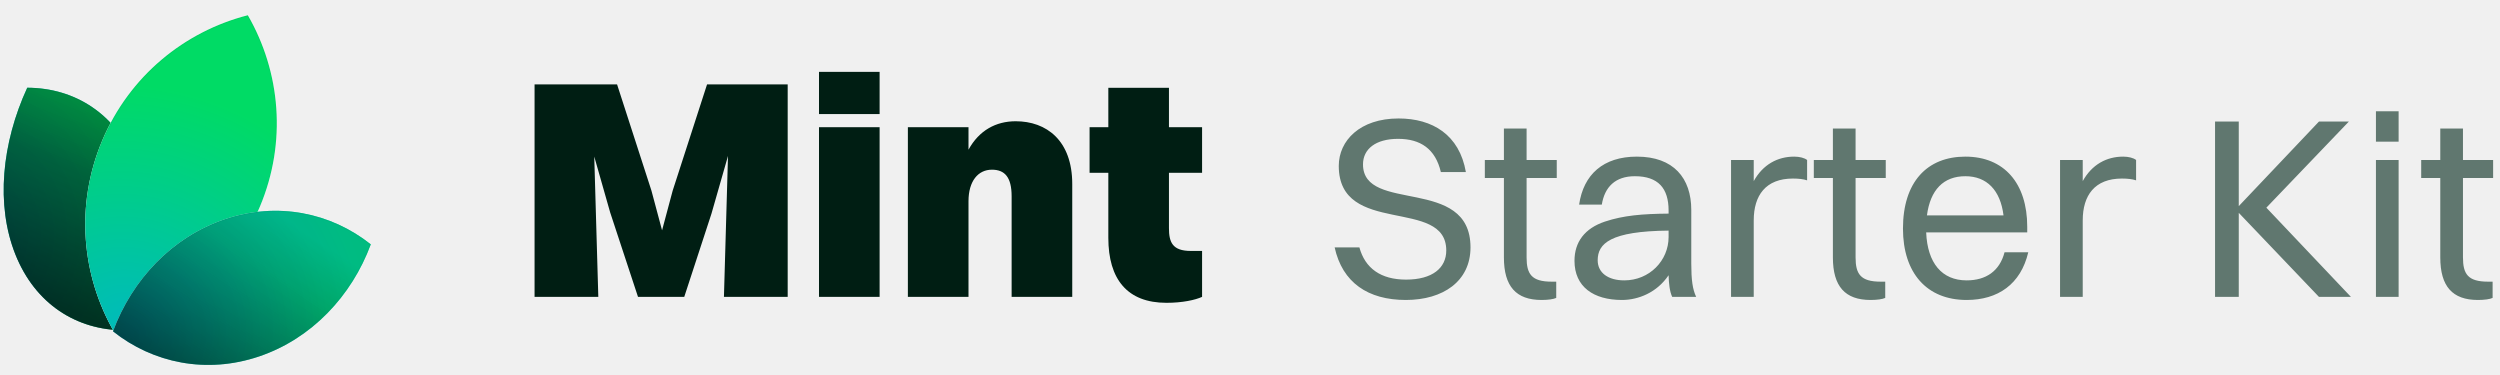
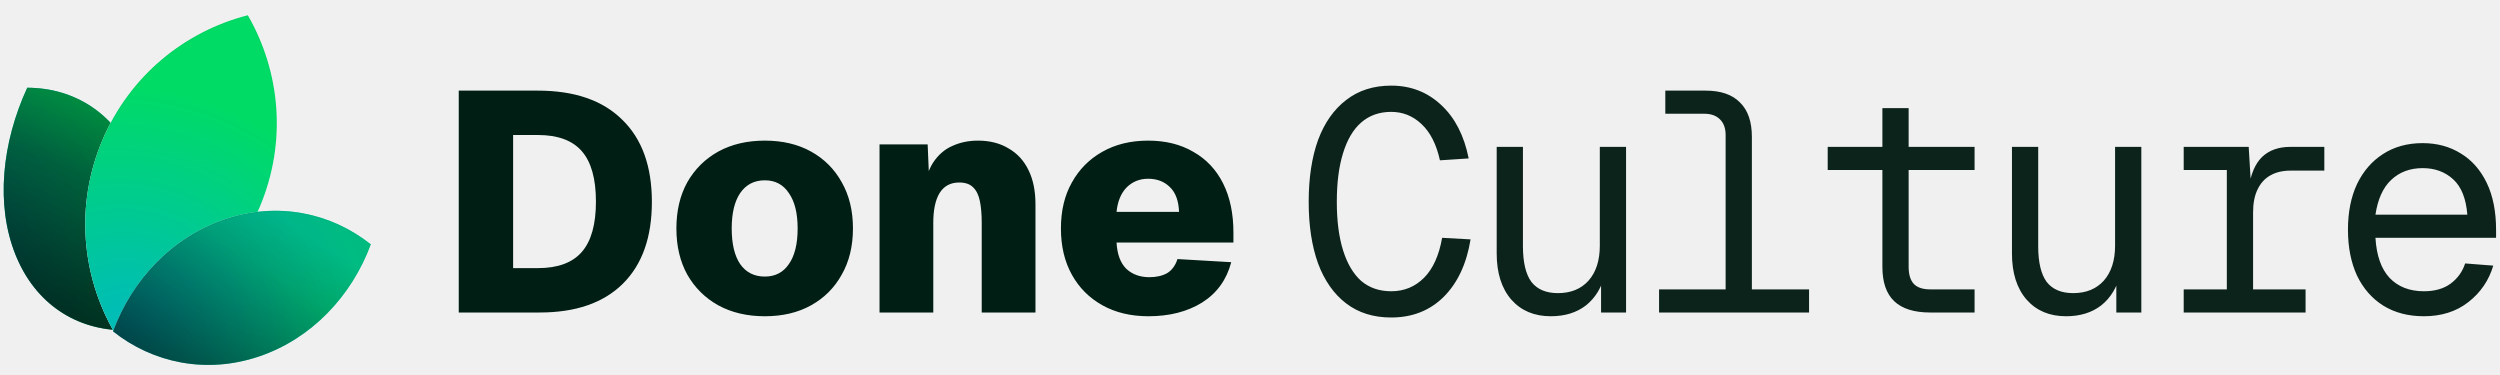
<svg xmlns="http://www.w3.org/2000/svg" width="160" height="24" viewBox="0 0 160 24" fill="none">
-   <path d="M7.953 21.139C4.896 21.13 2.255 19.458 0.987 16.29C-0.28 13.121 0.109 9.163 1.744 5.615C4.801 5.624 7.442 7.296 8.71 10.465C9.977 13.633 9.588 17.591 7.953 21.139Z" fill="white" />
-   <path d="M7.953 21.139C4.896 21.13 2.255 19.458 0.987 16.29C-0.28 13.121 0.109 9.163 1.744 5.615C4.801 5.624 7.442 7.296 8.71 10.465C9.977 13.633 9.588 17.591 7.953 21.139Z" fill="url(#paint0_radial_115_86)" />
-   <path d="M7.953 21.139C4.896 21.13 2.255 19.458 0.987 16.29C-0.28 13.121 0.109 9.163 1.744 5.615C4.801 5.624 7.442 7.296 8.71 10.465C9.977 13.633 9.588 17.591 7.953 21.139Z" fill="black" fill-opacity="0.5" style="mix-blend-mode:hard-light" />
-   <path d="M7.953 21.139C4.896 21.13 2.255 19.458 0.987 16.29C-0.28 13.121 0.109 9.163 1.744 5.615C4.801 5.624 7.442 7.296 8.71 10.465C9.977 13.633 9.588 17.591 7.953 21.139Z" fill="url(#paint1_linear_115_86)" fill-opacity="0.5" style="mix-blend-mode:hard-light" />
-   <path d="M7.935 21.111C4.897 21.096 2.274 19.431 1.013 16.279C-0.248 13.124 0.136 9.182 1.762 5.643C4.8 5.659 7.423 7.324 8.684 10.476C9.945 13.63 9.561 17.572 7.935 21.111Z" stroke="url(#paint2_linear_115_86)" stroke-opacity="0.05" stroke-width="0.056" />
-   <path d="M7.31 21.257C11.354 20.221 14.884 17.375 16.628 13.236C18.373 9.097 17.945 4.587 15.86 0.976C11.816 2.012 8.287 4.858 6.542 8.998C4.797 13.137 5.225 17.646 7.31 21.257Z" fill="white" />
-   <path d="M7.31 21.257C11.354 20.221 14.884 17.375 16.628 13.236C18.373 9.097 17.945 4.587 15.86 0.976C11.816 2.012 8.287 4.858 6.542 8.998C4.797 13.137 5.225 17.646 7.31 21.257Z" fill="url(#paint3_radial_115_86)" />
-   <path d="M16.602 13.225C14.864 17.349 11.351 20.187 7.324 21.225C5.253 17.624 4.829 13.132 6.568 9.009C8.306 4.885 11.819 2.047 15.846 1.009C17.918 4.61 18.341 9.101 16.602 13.225Z" stroke="url(#paint4_linear_115_86)" stroke-opacity="0.05" stroke-width="0.056" />
-   <path d="M7.234 21.207C9.789 23.237 13.21 23.951 16.577 22.814C19.944 21.677 22.506 18.945 23.73 15.638C21.175 13.608 17.754 12.894 14.387 14.031C11.02 15.168 8.458 17.901 7.234 21.207Z" fill="white" />
-   <path d="M7.234 21.207C9.789 23.237 13.21 23.951 16.577 22.814C19.944 21.677 22.506 18.945 23.73 15.638C21.175 13.608 17.754 12.894 14.387 14.031C11.02 15.168 8.458 17.901 7.234 21.207Z" fill="url(#paint5_radial_115_86)" />
-   <path d="M7.234 21.207C9.789 23.237 13.21 23.951 16.577 22.814C19.944 21.677 22.506 18.945 23.73 15.638C21.175 13.608 17.754 12.894 14.387 14.031C11.02 15.168 8.458 17.901 7.234 21.207Z" fill="black" fill-opacity="0.2" style="mix-blend-mode:hard-light" />
-   <path d="M7.234 21.207C9.789 23.237 13.21 23.951 16.577 22.814C19.944 21.677 22.506 18.945 23.73 15.638C21.175 13.608 17.754 12.894 14.387 14.031C11.02 15.168 8.458 17.901 7.234 21.207Z" fill="url(#paint6_linear_115_86)" fill-opacity="0.5" style="mix-blend-mode:hard-light" />
-   <path d="M16.568 22.787C13.218 23.918 9.814 23.212 7.267 21.198C8.492 17.907 11.044 15.189 14.396 14.058C17.747 12.927 21.15 13.633 23.697 15.648C22.472 18.938 19.92 21.656 16.568 22.787Z" stroke="url(#paint7_linear_115_86)" stroke-opacity="0.05" stroke-width="0.056" />
-   <path d="M34.212 19V5.4H39.492L41.692 12.2L42.372 14.74L43.052 12.2L45.252 5.4H50.412V19H46.332L46.592 9.98L45.532 13.68L43.792 19H40.832L39.052 13.6L38.032 10.02L38.292 19H34.212ZM52.416 7.3V4.6H56.295V7.3H52.416ZM52.416 19V8.14H56.295V19H52.416ZM58.104 19V8.14H61.984V9.58C62.664 8.34 63.744 7.76 65.004 7.76C66.964 7.76 68.624 8.98 68.624 11.78V19H64.744V12.56C64.744 11.34 64.304 10.86 63.484 10.86C62.604 10.86 61.984 11.58 61.984 12.88V19H58.104ZM70.933 15.22V11.06H69.733V8.14H70.933V5.62H74.813V8.14H76.933V11.06H74.813V14.6C74.813 15.5 75.033 16.06 76.213 16.06H76.933V19C76.493 19.2 75.673 19.38 74.653 19.38C72.153 19.38 70.933 17.88 70.933 15.22Z" fill="#001E13" />
-   <path d="M87.232 10.519C87.232 13.687 94.112 11.229 94.112 15.832C94.112 17.994 92.364 19.198 89.971 19.198C87.562 19.198 85.912 18.093 85.417 15.832H87.001C87.364 17.169 88.371 17.895 89.987 17.895C91.671 17.895 92.561 17.152 92.561 16.03C92.561 12.598 85.681 15.155 85.681 10.618C85.681 9.001 87.034 7.582 89.509 7.582C91.671 7.582 93.403 8.621 93.816 11.014H92.215C91.868 9.529 90.912 8.886 89.476 8.886C88.057 8.886 87.232 9.529 87.232 10.519ZM96.25 16.476V11.393H95.029V10.239H96.25V8.226H97.702V10.239H99.632V11.393H97.702V16.476C97.702 17.532 98.015 18.026 99.302 18.026H99.599V19.066C99.434 19.148 99.071 19.198 98.659 19.198C97.025 19.198 96.25 18.323 96.25 16.476ZM102.516 13.093H101.064C101.345 11.162 102.615 10.024 104.76 10.024C107.103 10.024 108.242 11.393 108.242 13.44V16.888C108.242 17.895 108.324 18.521 108.555 19H107.021C106.856 18.654 106.806 18.142 106.79 17.614C106.047 18.72 104.859 19.198 103.803 19.198C101.988 19.198 100.767 18.357 100.767 16.69C100.767 15.486 101.427 14.611 102.714 14.182C103.902 13.786 105.107 13.687 106.79 13.671V13.473C106.79 12.053 106.13 11.278 104.628 11.278C103.374 11.278 102.698 11.971 102.516 13.093ZM102.252 16.657C102.252 17.465 102.929 17.944 103.952 17.944C105.569 17.944 106.79 16.674 106.79 15.172V14.759C103.061 14.793 102.252 15.585 102.252 16.657ZM110.787 19V10.239H112.239V11.591C112.833 10.519 113.774 10.024 114.83 10.024C115.176 10.024 115.49 10.107 115.655 10.239V11.542C115.407 11.46 115.094 11.427 114.747 11.427C112.998 11.427 112.239 12.515 112.239 14.1V19H110.787ZM117.305 16.476V11.393H116.084V10.239H117.305V8.226H118.757V10.239H120.688V11.393H118.757V16.476C118.757 17.532 119.071 18.026 120.358 18.026H120.655V19.066C120.49 19.148 120.127 19.198 119.714 19.198C118.081 19.198 117.305 18.323 117.305 16.476ZM129.809 16.145C129.33 18.192 127.862 19.198 125.865 19.198C123.324 19.198 121.79 17.482 121.79 14.627C121.79 11.658 123.324 10.024 125.783 10.024C128.258 10.024 129.743 11.723 129.743 14.512V14.875H123.275C123.357 16.838 124.281 17.944 125.865 17.944C127.103 17.944 127.977 17.35 128.291 16.145H129.809ZM125.783 11.278C124.38 11.278 123.539 12.152 123.324 13.786H128.225C128.027 12.169 127.152 11.278 125.783 11.278ZM131.843 19V10.239H133.295V11.591C133.889 10.519 134.829 10.024 135.885 10.024C136.232 10.024 136.545 10.107 136.71 10.239V11.542C136.463 11.46 136.149 11.427 135.803 11.427C134.054 11.427 133.295 12.515 133.295 14.1V19H131.843ZM141.763 19V7.78H143.281V13.192L148.413 7.78H150.327L145.047 13.291L150.459 19H148.413L143.281 13.621V19H141.763ZM152.06 9.067V7.12H153.512V9.067H152.06ZM152.06 19V10.239H153.512V19H152.06ZM156.178 16.476V11.393H154.957V10.239H156.178V8.226H157.63V10.239H159.56V11.393H157.63V16.476C157.63 17.532 157.943 18.026 159.23 18.026H159.527V19.066C159.362 19.148 158.999 19.198 158.587 19.198C156.953 19.198 156.178 18.323 156.178 16.476Z" fill="#002719" fill-opacity="0.6" />
+   <g clip-path="url(#clip0_2_18)">
+     <path d="M7.953 21.139C4.896 21.13 2.255 19.458 0.987 16.29C-0.28 13.121 0.109 9.163 1.744 5.615C4.801 5.624 7.442 7.296 8.71 10.465C9.977 13.633 9.588 17.591 7.953 21.139Z" fill="white" />
+     <path d="M7.953 21.139C4.896 21.13 2.255 19.458 0.987 16.29C-0.28 13.121 0.109 9.163 1.744 5.615C4.801 5.624 7.442 7.296 8.71 10.465C9.977 13.633 9.588 17.591 7.953 21.139Z" fill="url(#paint0_radial_2_18)" />
+     <g style="mix-blend-mode:hard-light">
+       <path d="M7.953 21.139C4.896 21.13 2.255 19.458 0.987 16.29C-0.28 13.121 0.109 9.163 1.744 5.615C4.801 5.624 7.442 7.296 8.71 10.465C9.977 13.633 9.588 17.591 7.953 21.139Z" fill="black" fill-opacity="0.5" />
+     </g>
+     <path style="mix-blend-mode:hard-light" d="M7.953 21.139C4.896 21.13 2.255 19.458 0.987 16.29C-0.28 13.121 0.109 9.163 1.744 5.615C4.801 5.624 7.442 7.296 8.71 10.465C9.977 13.633 9.588 17.591 7.953 21.139Z" fill="url(#paint1_linear_2_18)" fill-opacity="0.5" />
+     <path d="M7.935 21.111C4.897 21.096 2.274 19.431 1.013 16.279C-0.248 13.124 0.136 9.182 1.762 5.643C4.8 5.659 7.423 7.324 8.684 10.476C9.945 13.63 9.561 17.572 7.935 21.111Z" stroke="url(#paint2_linear_2_18)" stroke-opacity="0.05" stroke-width="0.056" />
+     <path d="M7.31 21.257C11.354 20.221 14.884 17.375 16.628 13.236C18.373 9.097 17.945 4.587 15.86 0.976C11.816 2.012 8.287 4.858 6.542 8.998C4.797 13.137 5.225 17.646 7.31 21.257Z" fill="white" />
+     <path d="M7.31 21.257C11.354 20.221 14.884 17.375 16.628 13.236C18.373 9.097 17.945 4.587 15.86 0.976C11.816 2.012 8.287 4.858 6.542 8.998C4.797 13.137 5.225 17.646 7.31 21.257Z" fill="url(#paint3_radial_2_18)" />
+     <path d="M16.602 13.225C14.864 17.349 11.351 20.187 7.324 21.225C5.253 17.624 4.829 13.132 6.568 9.009C8.306 4.885 11.819 2.047 15.846 1.009C17.918 4.61 18.341 9.101 16.602 13.225Z" stroke="url(#paint4_linear_2_18)" stroke-opacity="0.05" stroke-width="0.056" />
+     <path d="M7.234 21.207C9.789 23.237 13.21 23.951 16.577 22.814C19.944 21.677 22.506 18.945 23.73 15.638C21.175 13.608 17.754 12.894 14.387 14.031C11.02 15.168 8.458 17.901 7.234 21.207Z" fill="white" />
+     <path d="M7.234 21.207C9.789 23.237 13.21 23.951 16.577 22.814C19.944 21.677 22.506 18.945 23.73 15.638C21.175 13.608 17.754 12.894 14.387 14.031C11.02 15.168 8.458 17.901 7.234 21.207Z" fill="url(#paint5_radial_2_18)" />
+     <g style="mix-blend-mode:hard-light">
+       <path d="M7.234 21.207C9.789 23.237 13.21 23.951 16.577 22.814C19.944 21.677 22.506 18.945 23.73 15.638C21.175 13.608 17.754 12.894 14.387 14.031C11.02 15.168 8.458 17.901 7.234 21.207Z" fill="black" fill-opacity="0.2" />
+     </g>
+     <path style="mix-blend-mode:hard-light" d="M7.234 21.207C9.789 23.237 13.21 23.951 16.577 22.814C19.944 21.677 22.506 18.945 23.73 15.638C21.175 13.608 17.754 12.894 14.387 14.031C11.02 15.168 8.458 17.901 7.234 21.207Z" fill="url(#paint6_linear_2_18)" fill-opacity="0.5" />
+     <path d="M16.568 22.787C13.218 23.918 9.814 23.212 7.267 21.198C8.492 17.907 11.044 15.189 14.396 14.058C17.747 12.927 21.15 13.633 23.697 15.648C22.472 18.938 19.92 21.656 16.568 22.787Z" stroke="url(#paint7_linear_2_18)" stroke-opacity="0.05" stroke-width="0.056" />
+     <path d="M29.36 20V5.8H34.42C36.767 5.8 38.567 6.42 39.82 7.66C41.087 8.887 41.72 10.64 41.72 12.92C41.72 15.187 41.1 16.933 39.86 18.16C38.62 19.387 36.847 20 34.54 20H29.36ZM32.84 17.16H34.42C35.7 17.16 36.64 16.813 37.24 16.12C37.84 15.427 38.14 14.353 38.14 12.9C38.14 11.447 37.84 10.373 37.24 9.68C36.64 8.987 35.7 8.64 34.42 8.64H32.84V17.16ZM48.949 20.24C47.816 20.24 46.823 20.007 45.969 19.54C45.129 19.073 44.469 18.42 43.989 17.58C43.523 16.74 43.289 15.753 43.289 14.62C43.289 13.487 43.523 12.5 43.989 11.66C44.469 10.82 45.129 10.167 45.969 9.7C46.823 9.233 47.816 9 48.949 9C50.083 9 51.069 9.233 51.909 9.7C52.749 10.167 53.403 10.82 53.869 11.66C54.349 12.5 54.589 13.487 54.589 14.62C54.589 15.753 54.349 16.74 53.869 17.58C53.403 18.42 52.749 19.073 51.909 19.54C51.069 20.007 50.083 20.24 48.949 20.24ZM48.949 17.7C49.616 17.7 50.129 17.433 50.489 16.9C50.863 16.367 51.049 15.607 51.049 14.62C51.049 13.647 50.863 12.893 50.489 12.36C50.129 11.813 49.616 11.54 48.949 11.54C48.269 11.54 47.743 11.813 47.369 12.36C47.009 12.893 46.829 13.647 46.829 14.62C46.829 15.607 47.009 16.367 47.369 16.9C47.743 17.433 48.269 17.7 48.949 17.7ZM56.29 20V9.24H59.37L59.51 12.54L59.09 12.46C59.184 11.607 59.39 10.927 59.71 10.42C60.044 9.913 60.457 9.553 60.95 9.34C61.444 9.113 61.99 9 62.59 9C63.35 9 64.004 9.167 64.55 9.5C65.11 9.82 65.537 10.287 65.83 10.9C66.124 11.5 66.27 12.227 66.27 13.08V20H62.83V14.26C62.83 13.713 62.79 13.247 62.71 12.86C62.63 12.473 62.484 12.18 62.27 11.98C62.07 11.78 61.777 11.68 61.39 11.68C60.83 11.68 60.41 11.907 60.13 12.36C59.864 12.8 59.73 13.433 59.73 14.26V20H56.29ZM73.499 20.24C72.379 20.24 71.399 20.007 70.559 19.54C69.719 19.073 69.065 18.42 68.599 17.58C68.132 16.74 67.899 15.753 67.899 14.62C67.899 13.487 68.132 12.507 68.599 11.68C69.065 10.84 69.712 10.187 70.539 9.72C71.379 9.24 72.359 9 73.479 9C74.599 9 75.565 9.24 76.379 9.72C77.205 10.187 77.839 10.86 78.279 11.74C78.719 12.62 78.939 13.667 78.939 14.88V15.52H71.459C71.499 16.267 71.705 16.827 72.079 17.2C72.465 17.56 72.959 17.74 73.559 17.74C74.012 17.74 74.392 17.653 74.699 17.48C75.005 17.293 75.225 16.993 75.359 16.58L78.799 16.78C78.505 17.9 77.885 18.76 76.939 19.36C75.992 19.947 74.845 20.24 73.499 20.24ZM71.459 13.56H75.459C75.432 12.853 75.239 12.327 74.879 11.98C74.519 11.62 74.052 11.44 73.479 11.44C72.932 11.44 72.472 11.627 72.099 12C71.739 12.373 71.525 12.893 71.459 13.56Z" fill="#001E13" />
+     <path d="M89.036 20.32C87.903 20.32 86.943 20.02 86.156 19.42C85.369 18.82 84.769 17.967 84.356 16.86C83.956 15.753 83.756 14.44 83.756 12.92C83.756 11.387 83.956 10.067 84.356 8.96C84.769 7.853 85.369 7 86.156 6.4C86.943 5.787 87.903 5.48 89.036 5.48C90.289 5.48 91.356 5.893 92.236 6.72C93.116 7.533 93.703 8.673 93.996 10.14L92.156 10.26C91.929 9.233 91.536 8.46 90.976 7.94C90.429 7.42 89.783 7.16 89.036 7.16C88.276 7.16 87.636 7.387 87.116 7.84C86.609 8.28 86.223 8.933 85.956 9.8C85.689 10.653 85.556 11.693 85.556 12.92C85.556 14.133 85.689 15.167 85.956 16.02C86.223 16.873 86.609 17.527 87.116 17.98C87.636 18.42 88.276 18.64 89.036 18.64C89.863 18.64 90.563 18.353 91.136 17.78C91.709 17.207 92.096 16.353 92.296 15.22L94.116 15.32C93.863 16.88 93.289 18.107 92.396 19C91.503 19.88 90.383 20.32 89.036 20.32ZM99.248 20.24C98.195 20.24 97.355 19.887 96.728 19.18C96.102 18.46 95.788 17.473 95.788 16.22V9.4H97.468V15.76C97.468 16.787 97.648 17.547 98.008 18.04C98.382 18.52 98.948 18.76 99.708 18.76C100.535 18.76 101.188 18.493 101.668 17.96C102.148 17.413 102.388 16.667 102.388 15.72V9.4H104.068V20H102.468V17.38L102.728 17.52C102.515 18.387 102.108 19.06 101.508 19.54C100.908 20.007 100.155 20.24 99.248 20.24ZM110.44 20V8.64C110.44 8.213 110.32 7.88 110.08 7.64C109.84 7.4 109.507 7.28 109.08 7.28H106.58V5.8H109.16C110.134 5.8 110.867 6.053 111.36 6.56C111.867 7.053 112.12 7.787 112.12 8.76V20H110.44ZM106.18 20V18.52H115.78V20H106.18ZM123.533 20C122.506 20 121.739 19.76 121.233 19.28C120.726 18.8 120.473 18.067 120.473 17.08V6.92H122.153V17.08C122.153 17.573 122.266 17.94 122.493 18.18C122.719 18.407 123.066 18.52 123.533 18.52H126.373V20H123.533ZM116.973 10.88V9.4H126.373V10.88H116.973ZM132.225 20.24C131.172 20.24 130.332 19.887 129.705 19.18C129.078 18.46 128.765 17.473 128.765 16.22V9.4H130.445V15.76C130.445 16.787 130.625 17.547 130.985 18.04C131.358 18.52 131.925 18.76 132.685 18.76C133.512 18.76 134.165 18.493 134.645 17.96C135.125 17.413 135.365 16.667 135.365 15.72V9.4H137.045V20H135.445V17.38L135.705 17.52C135.492 18.387 135.085 19.06 134.485 19.54C133.885 20.007 133.132 20.24 132.225 20.24ZM142.517 20V9.4H143.917L144.077 12.08L143.917 12.04C144.05 11.133 144.337 10.467 144.777 10.04C145.23 9.613 145.83 9.4 146.577 9.4H148.757V10.92H146.597C146.077 10.92 145.637 11.027 145.277 11.24C144.93 11.44 144.664 11.74 144.477 12.14C144.29 12.527 144.197 13.013 144.197 13.6V20H142.517ZM139.757 20V18.52H147.557V20H139.757ZM139.757 10.88V9.4H143.437V10.88H139.757ZM155.129 20.24C154.129 20.24 153.263 20.013 152.529 19.56C151.809 19.107 151.249 18.467 150.849 17.64C150.463 16.8 150.269 15.82 150.269 14.7C150.269 13.58 150.463 12.607 150.849 11.78C151.249 10.953 151.803 10.313 152.509 9.86C153.229 9.393 154.076 9.16 155.049 9.16C155.969 9.16 156.783 9.38 157.489 9.82C158.196 10.247 158.749 10.873 159.149 11.7C159.549 12.527 159.749 13.533 159.749 14.72V15.22H152.029C152.096 16.353 152.396 17.207 152.929 17.78C153.476 18.353 154.209 18.64 155.129 18.64C155.823 18.64 156.389 18.48 156.829 18.16C157.283 17.827 157.596 17.393 157.769 16.86L159.569 17C159.289 17.947 158.756 18.727 157.969 19.34C157.196 19.94 156.249 20.24 155.129 20.24ZM152.029 13.74H157.909C157.829 12.713 157.529 11.96 157.009 11.48C156.489 11 155.836 10.76 155.049 10.76C154.236 10.76 153.563 11.013 153.029 11.52C152.509 12.013 152.176 12.753 152.029 13.74Z" fill="#0C231B" />
+   </g>
  <defs>
-     <radialGradient id="paint0_radial_115_86" cx="0" cy="0" r="1" gradientUnits="userSpaceOnUse" gradientTransform="translate(-3.00503 15.023) rotate(-10.029) scale(17.9572 17.784)">
+     <radialGradient id="paint0_radial_2_18" cx="0" cy="0" r="1" gradientUnits="userSpaceOnUse" gradientTransform="translate(-3.00504 15.023) rotate(-10.029) scale(17.9572 17.784)">
      <stop stop-color="#00B0BB" />
      <stop offset="1" stop-color="#00DB65" />
    </radialGradient>
-     <linearGradient id="paint1_linear_115_86" x1="7.39" y1="4.813" x2="1.63" y2="18.689" gradientUnits="userSpaceOnUse">
+     <linearGradient id="paint1_linear_2_18" x1="7.39" y1="4.813" x2="1.63" y2="18.689" gradientUnits="userSpaceOnUse">
      <stop stop-color="#18E299" />
      <stop offset="1" />
    </linearGradient>
-     <linearGradient id="paint2_linear_115_86" x1="7.948" y1="8.016" x2="1.761" y2="18.746" gradientUnits="userSpaceOnUse">
+     <linearGradient id="paint2_linear_2_18" x1="7.948" y1="8.016" x2="1.761" y2="18.746" gradientUnits="userSpaceOnUse">
      <stop />
      <stop offset="1" stop-opacity="0" />
    </linearGradient>
-     <radialGradient id="paint3_radial_115_86" cx="0" cy="0" r="1" gradientUnits="userSpaceOnUse" gradientTransform="translate(8.11404 20.8822) rotate(-75.7542) scale(21.6246 23.7772)">
+     <radialGradient id="paint3_radial_2_18" cx="0" cy="0" r="1" gradientUnits="userSpaceOnUse" gradientTransform="translate(8.11404 20.8822) rotate(-75.7542) scale(21.6246 23.7772)">
      <stop stop-color="#00BBBB" />
      <stop offset="0.713" stop-color="#00DB65" />
    </radialGradient>
-     <linearGradient id="paint4_linear_115_86" x1="7.602" y1="5.871" x2="15.556" y2="16.372" gradientUnits="userSpaceOnUse">
+     <linearGradient id="paint4_linear_2_18" x1="7.602" y1="5.871" x2="15.556" y2="16.372" gradientUnits="userSpaceOnUse">
      <stop />
      <stop offset="1" stop-opacity="0" />
    </linearGradient>
-     <radialGradient id="paint5_radial_115_86" cx="0" cy="0" r="1" gradientUnits="userSpaceOnUse" gradientTransform="translate(7.84537 21.5181) rotate(-20.3525) scale(18.5603 17.32)">
+     <radialGradient id="paint5_radial_2_18" cx="0" cy="0" r="1" gradientUnits="userSpaceOnUse" gradientTransform="translate(7.84536 21.5181) rotate(-20.3525) scale(18.5603 17.32)">
      <stop stop-color="#00B0BB" />
      <stop offset="1" stop-color="#00DB65" />
    </radialGradient>
-     <linearGradient id="paint6_linear_115_86" x1="16.808" y1="13.007" x2="10.041" y2="22.994" gradientUnits="userSpaceOnUse">
+     <linearGradient id="paint6_linear_2_18" x1="16.808" y1="13.007" x2="10.041" y2="22.994" gradientUnits="userSpaceOnUse">
      <stop stop-color="#00B1BC" />
      <stop offset="1" />
    </linearGradient>
-     <linearGradient id="paint7_linear_115_86" x1="16.808" y1="13.007" x2="14.169" y2="23.841" gradientUnits="userSpaceOnUse">
+     <linearGradient id="paint7_linear_2_18" x1="16.808" y1="13.007" x2="14.169" y2="23.841" gradientUnits="userSpaceOnUse">
      <stop />
      <stop offset="1" stop-opacity="0" />
    </linearGradient>
+     <clipPath id="clip0_2_18">
+       <rect width="160" height="24" fill="white" />
+     </clipPath>
  </defs>
</svg>
